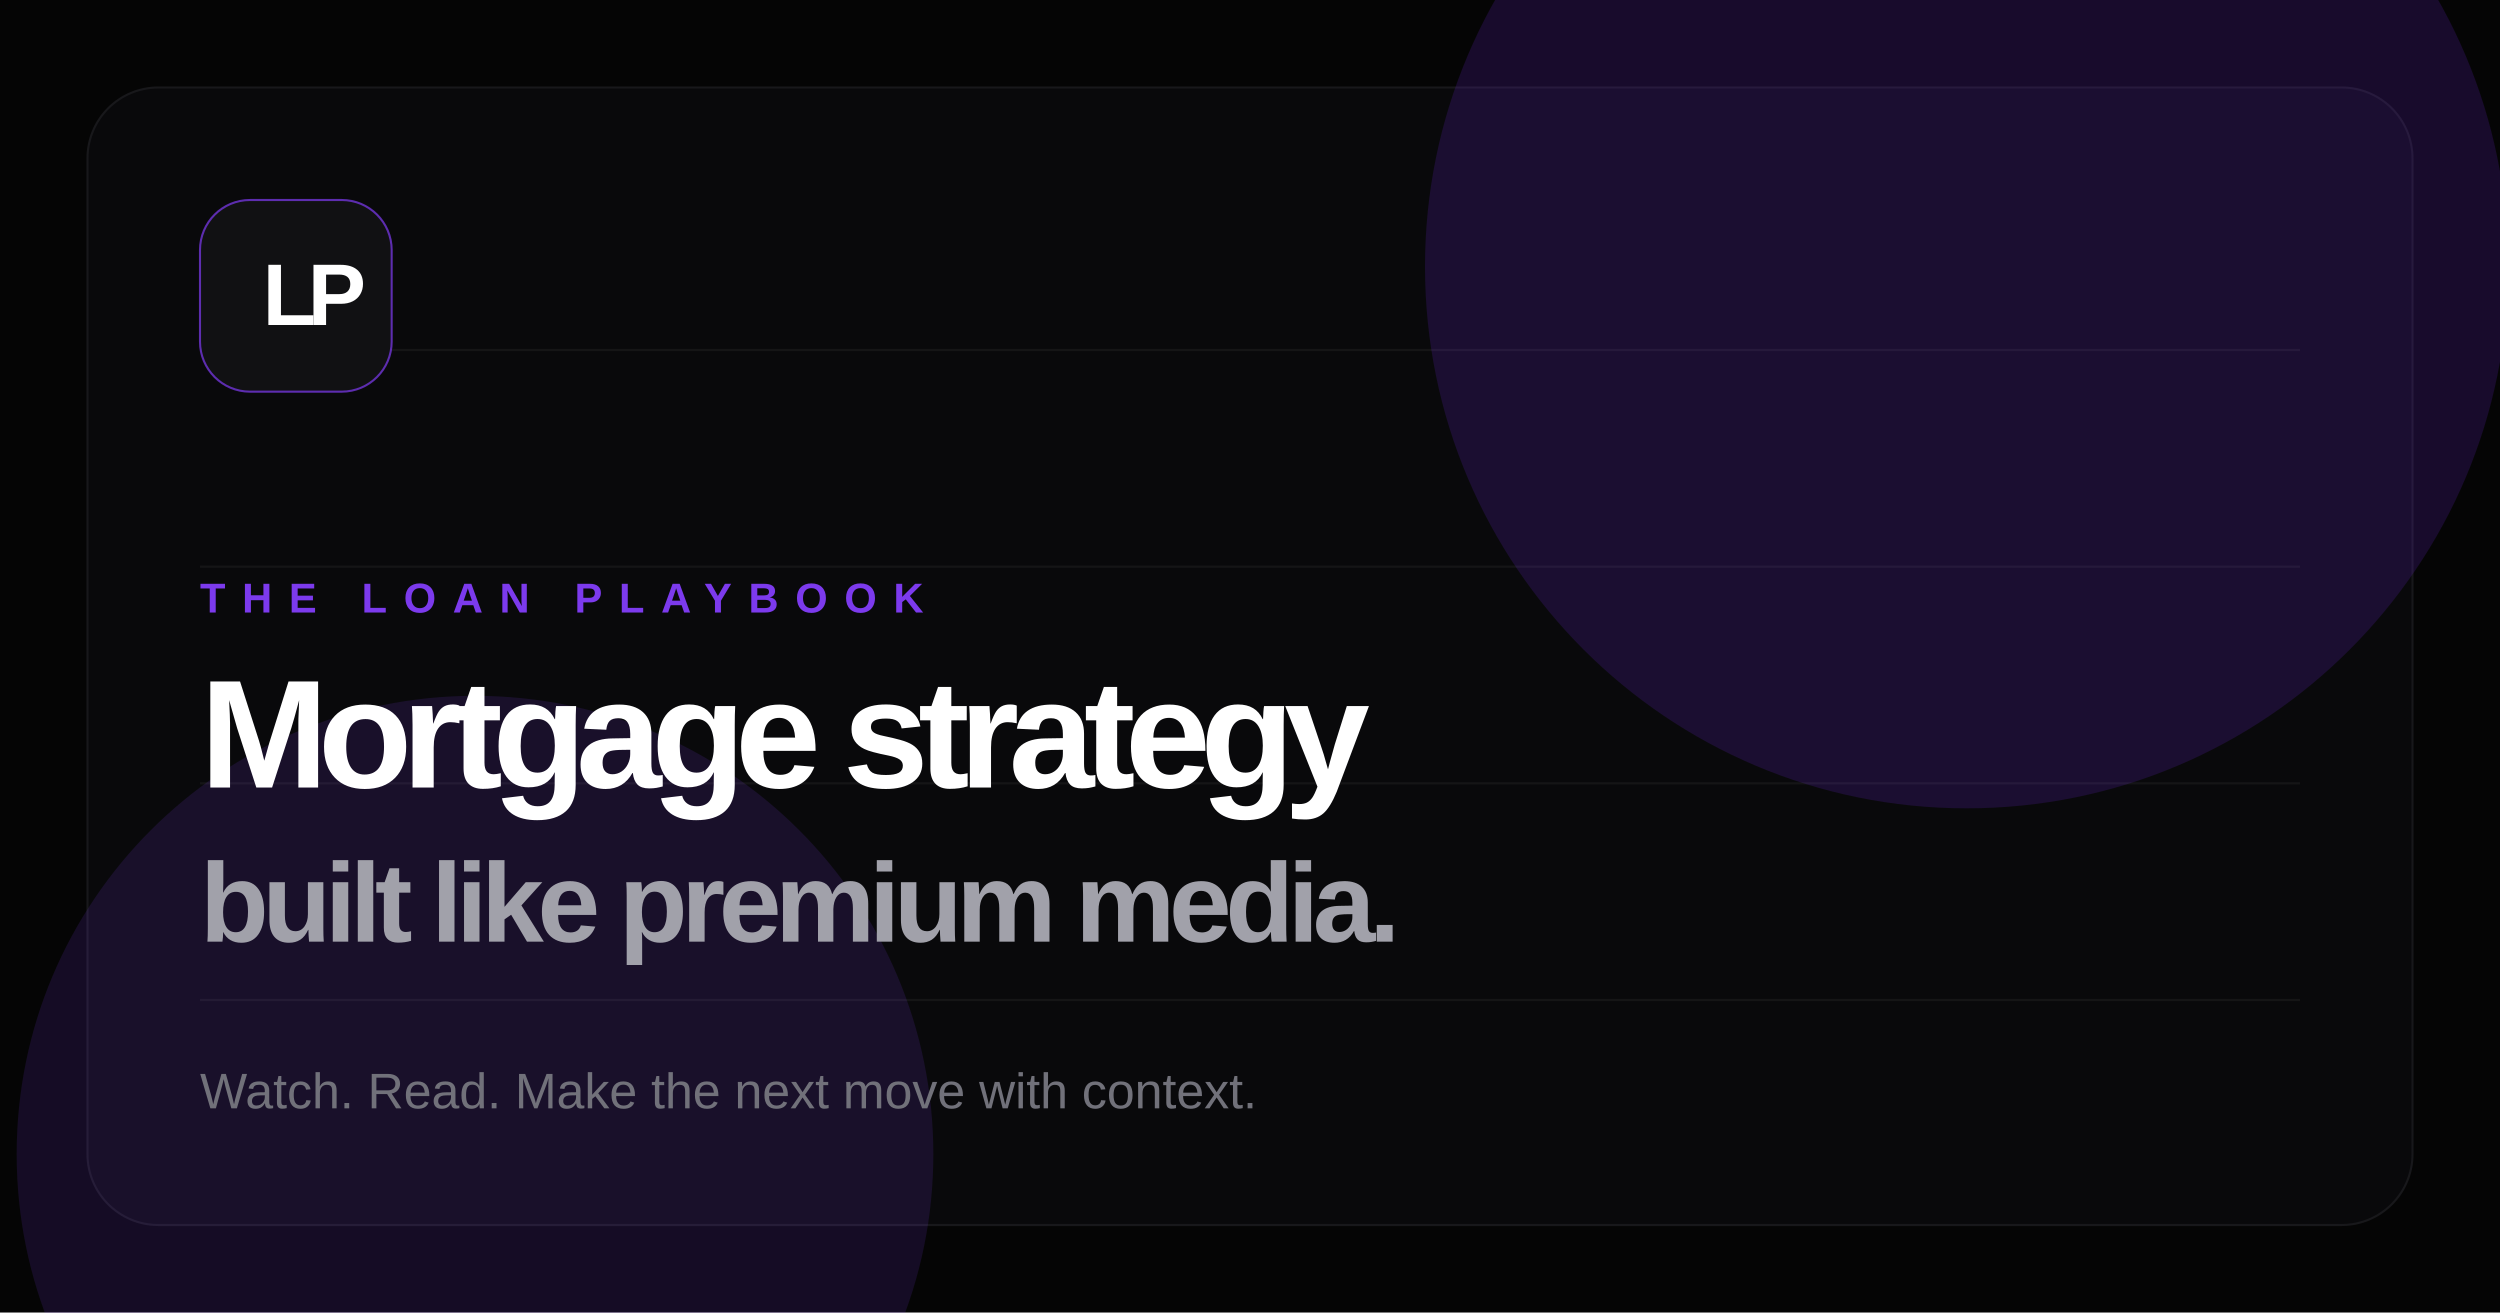
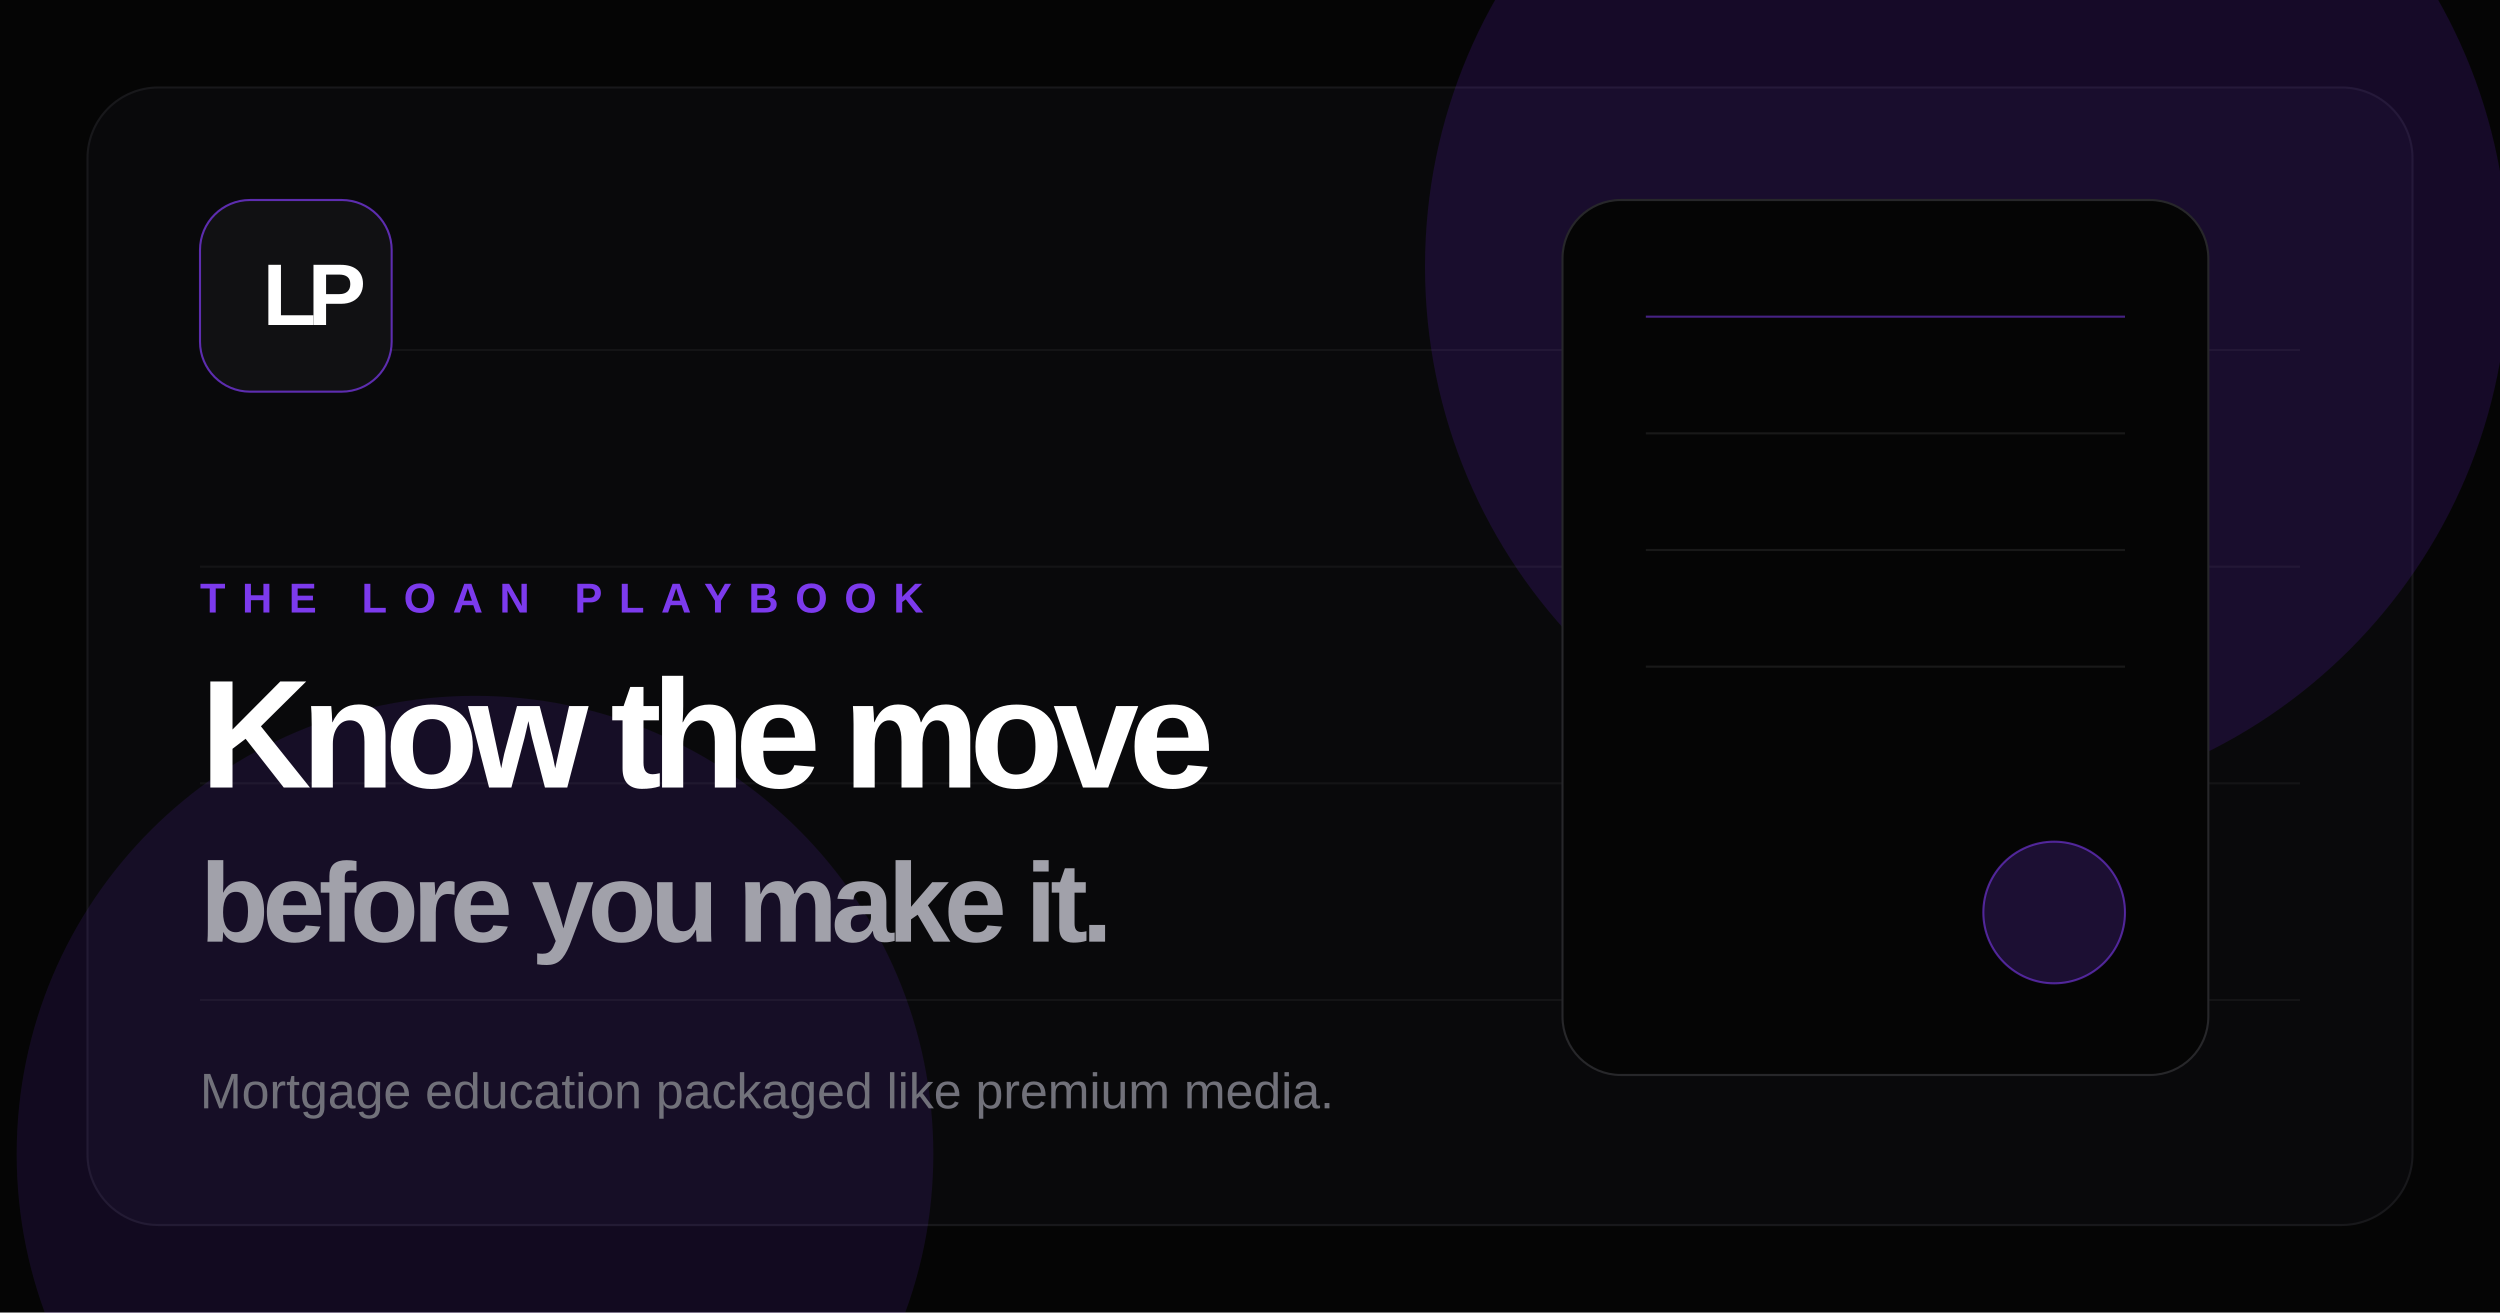
<svg xmlns="http://www.w3.org/2000/svg" width="1200" height="630" viewBox="0 0 1200 630" fill="none">
  <rect width="1200" height="630" fill="#050505" />
  <rect x="42" y="42" width="1116" height="546" rx="34" fill="#09090B" stroke="#18181B" />
-   <circle cx="944" cy="128" r="260" fill="#5B21B6" fill-opacity="0.22" />
-   <circle cx="228" cy="554" r="220" fill="#7C3AED" fill-opacity="0.14" />
-   <path d="M96 168H1104" stroke="white" stroke-opacity="0.05" />
-   <path d="M96 272H1104" stroke="white" stroke-opacity="0.05" />
-   <path d="M96 376H1104" stroke="white" stroke-opacity="0.05" />
-   <path d="M96 480H1104" stroke="white" stroke-opacity="0.05" />
+   <circle cx="944" cy="128" r="260" fill="#5B21B6" fill-opacity="0.2" />
+   <circle cx="228" cy="554" r="220" fill="#7C3AED" fill-opacity="0.12" />
+   <path d="M96 168H1104" stroke="white" stroke-opacity="0.045" />
+   <path d="M96 272H1104" stroke="white" stroke-opacity="0.045" />
+   <path d="M96 376H1104" stroke="white" stroke-opacity="0.045" />
+   <path d="M96 480H1104" stroke="white" stroke-opacity="0.045" />
+   <rect x="750" y="96" width="310" height="420" rx="28" fill="#050505" stroke="#27272A" />
+   <path d="M790 152H1020" stroke="#7C3AED" stroke-opacity="0.55" />
+   <path d="M790 208H1020" stroke="white" stroke-opacity="0.08" />
+   <path d="M790 264H1020" stroke="white" stroke-opacity="0.08" />
+   <path d="M790 320H1020" stroke="white" stroke-opacity="0.08" />
+   <circle cx="986" cy="438" r="34" fill="#7C3AED" fill-opacity="0.2" stroke="#7C3AED" stroke-opacity="0.6" />
  <rect x="96" y="96" width="92" height="92" rx="24" fill="#111113" stroke="#7C3AED" stroke-opacity="0.72" />
  <text x="126" y="156" fill="white" font-family="Arial, Helvetica, sans-serif" font-size="42" font-weight="800" letter-spacing="-4">LP</text>
  <text x="96" y="294" fill="#7C3AED" font-family="Arial, Helvetica, sans-serif" font-size="20" font-weight="700" letter-spacing="8">THE LOAN PLAYBOOK</text>
-   <text x="96" y="378" fill="white" font-family="Arial, Helvetica, sans-serif" font-size="74" font-weight="800" letter-spacing="-5">Mortgage strategy</text>
-   <text x="96" y="452" fill="#A1A1AA" font-family="Arial, Helvetica, sans-serif" font-size="54" font-weight="700" letter-spacing="-3">built like premium media.</text>
-   <text x="96" y="532" fill="#71717A" font-family="Arial, Helvetica, sans-serif" font-size="24" font-weight="500">Watch. Read. Make the next move with context.</text>
+   <text x="96" y="378" fill="white" font-family="Arial, Helvetica, sans-serif" font-size="74" font-weight="800" letter-spacing="-5">Know the move</text>
+   <text x="96" y="452" fill="#A1A1AA" font-family="Arial, Helvetica, sans-serif" font-size="54" font-weight="700" letter-spacing="-3">before you make it.</text>
+   <text x="96" y="532" fill="#71717A" font-family="Arial, Helvetica, sans-serif" font-size="24" font-weight="500">Mortgage education packaged like premium media.</text>
</svg>
